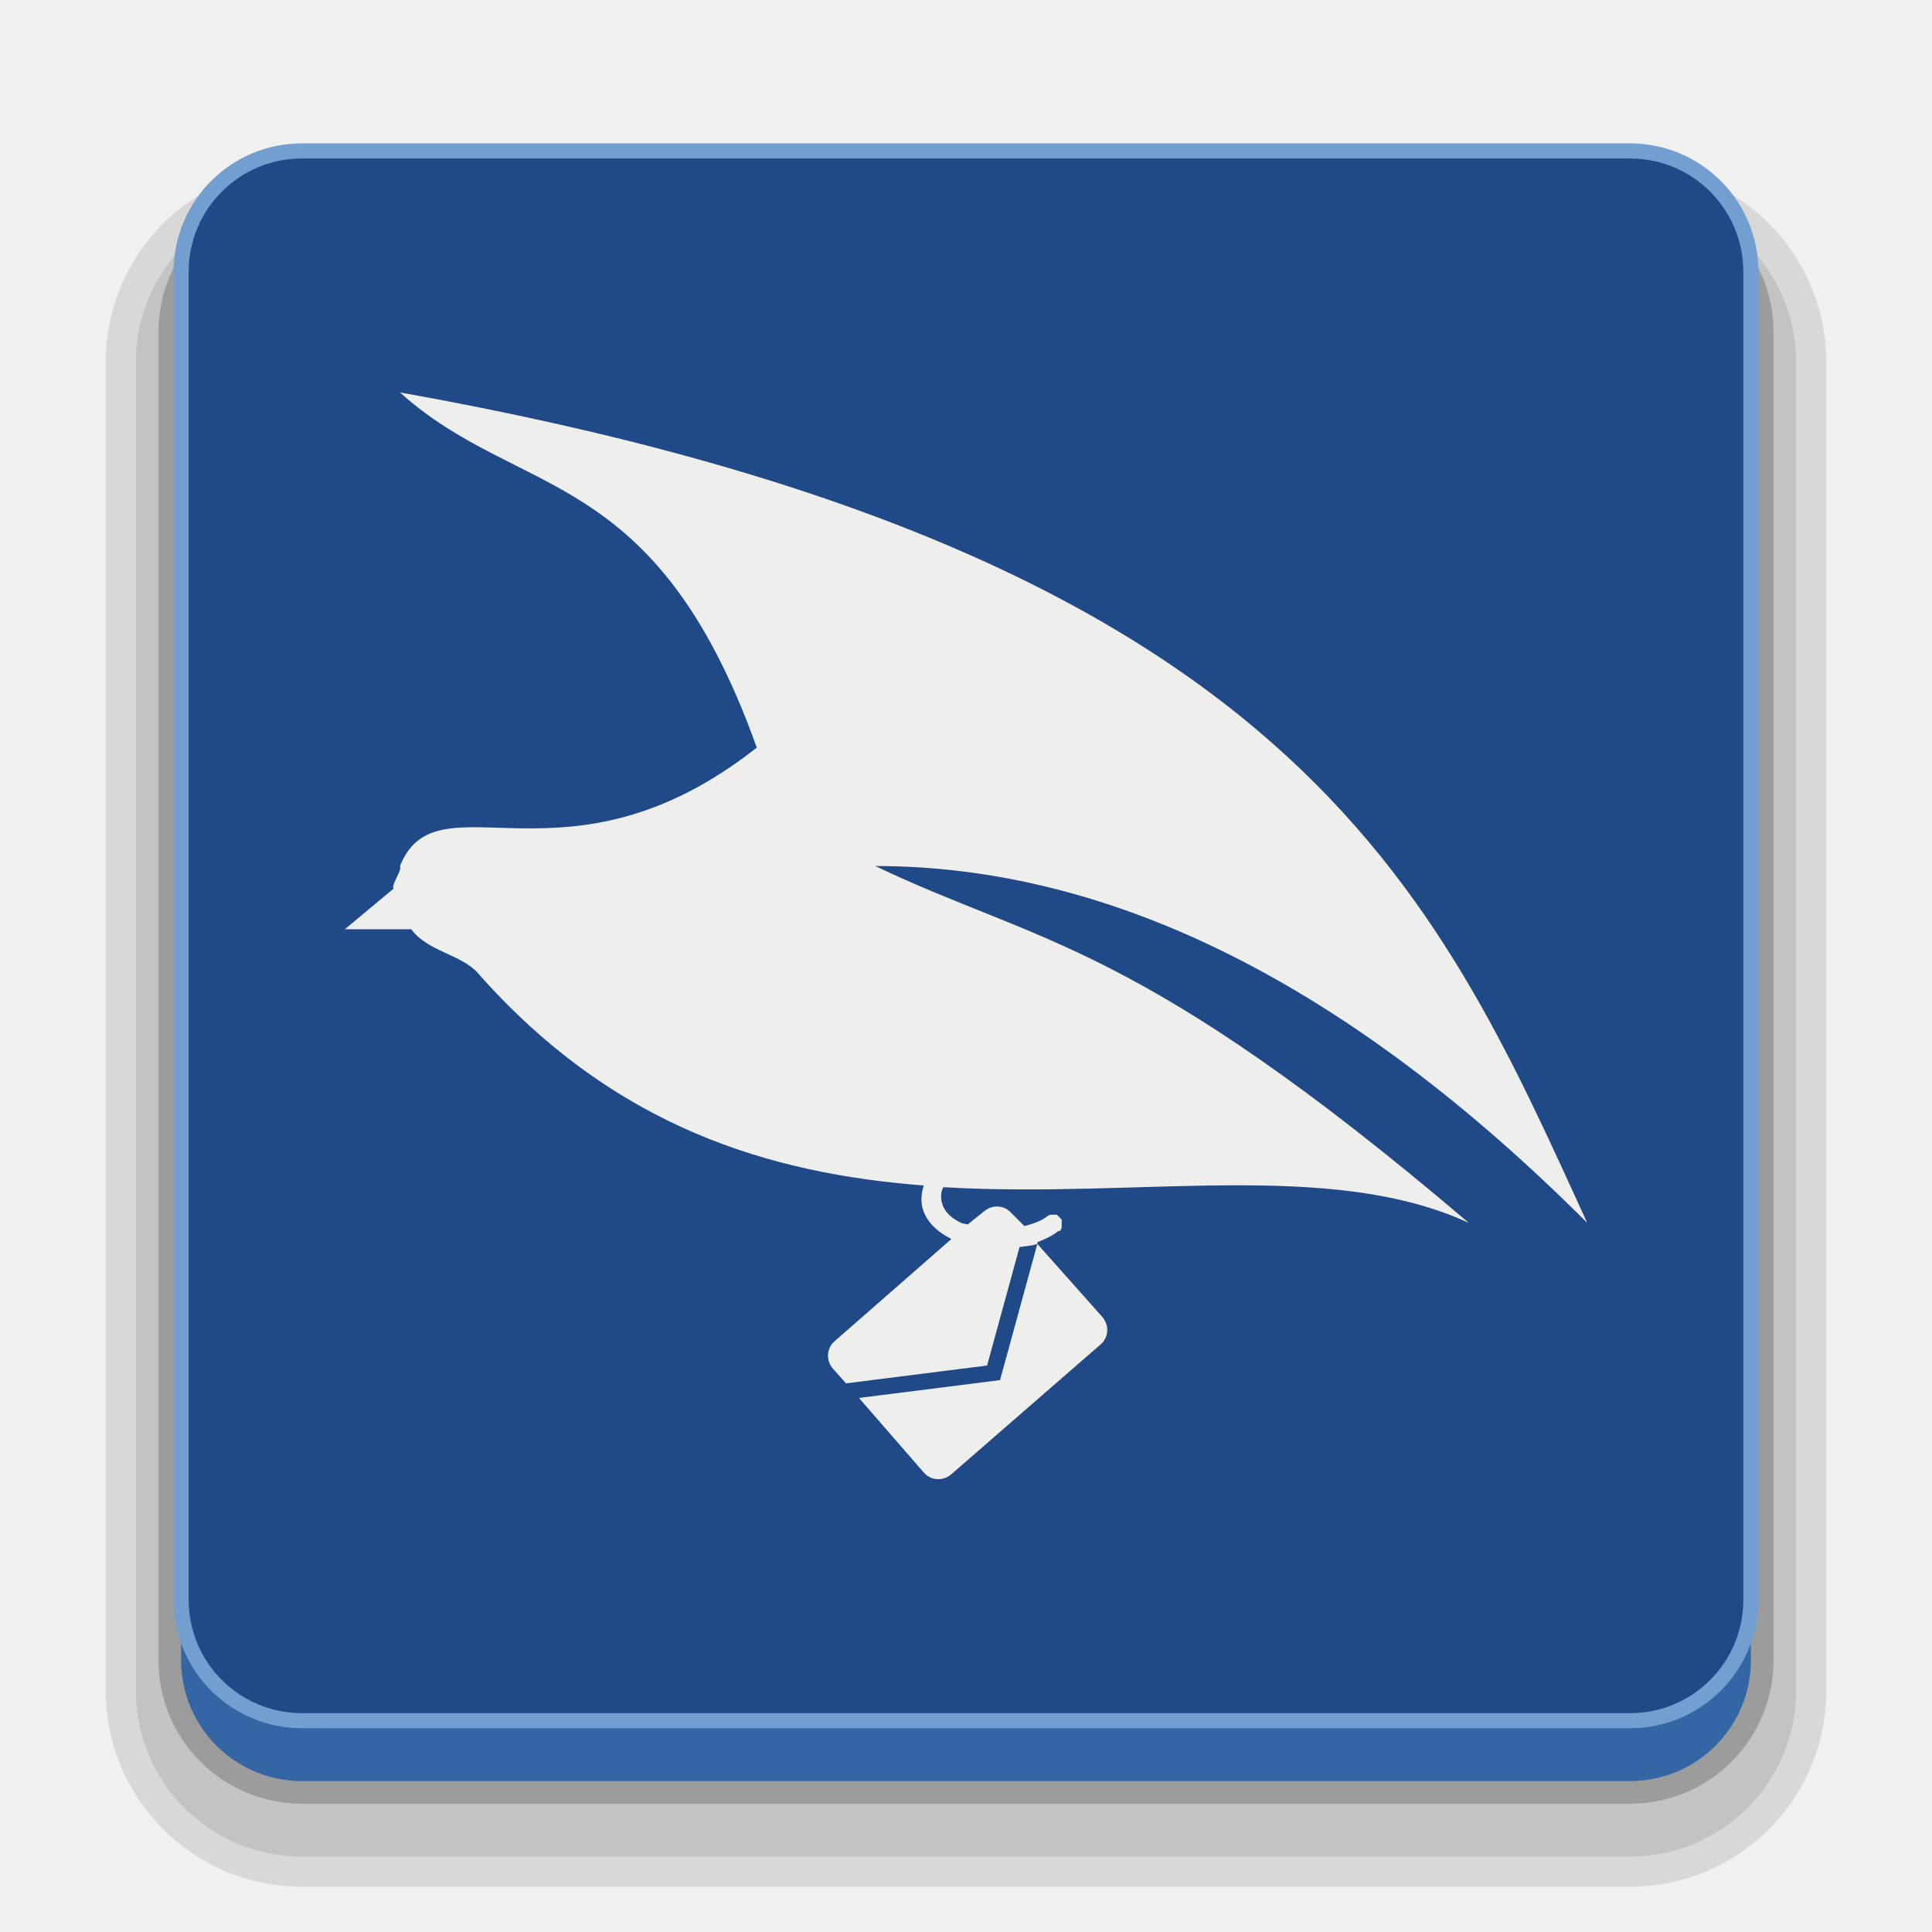
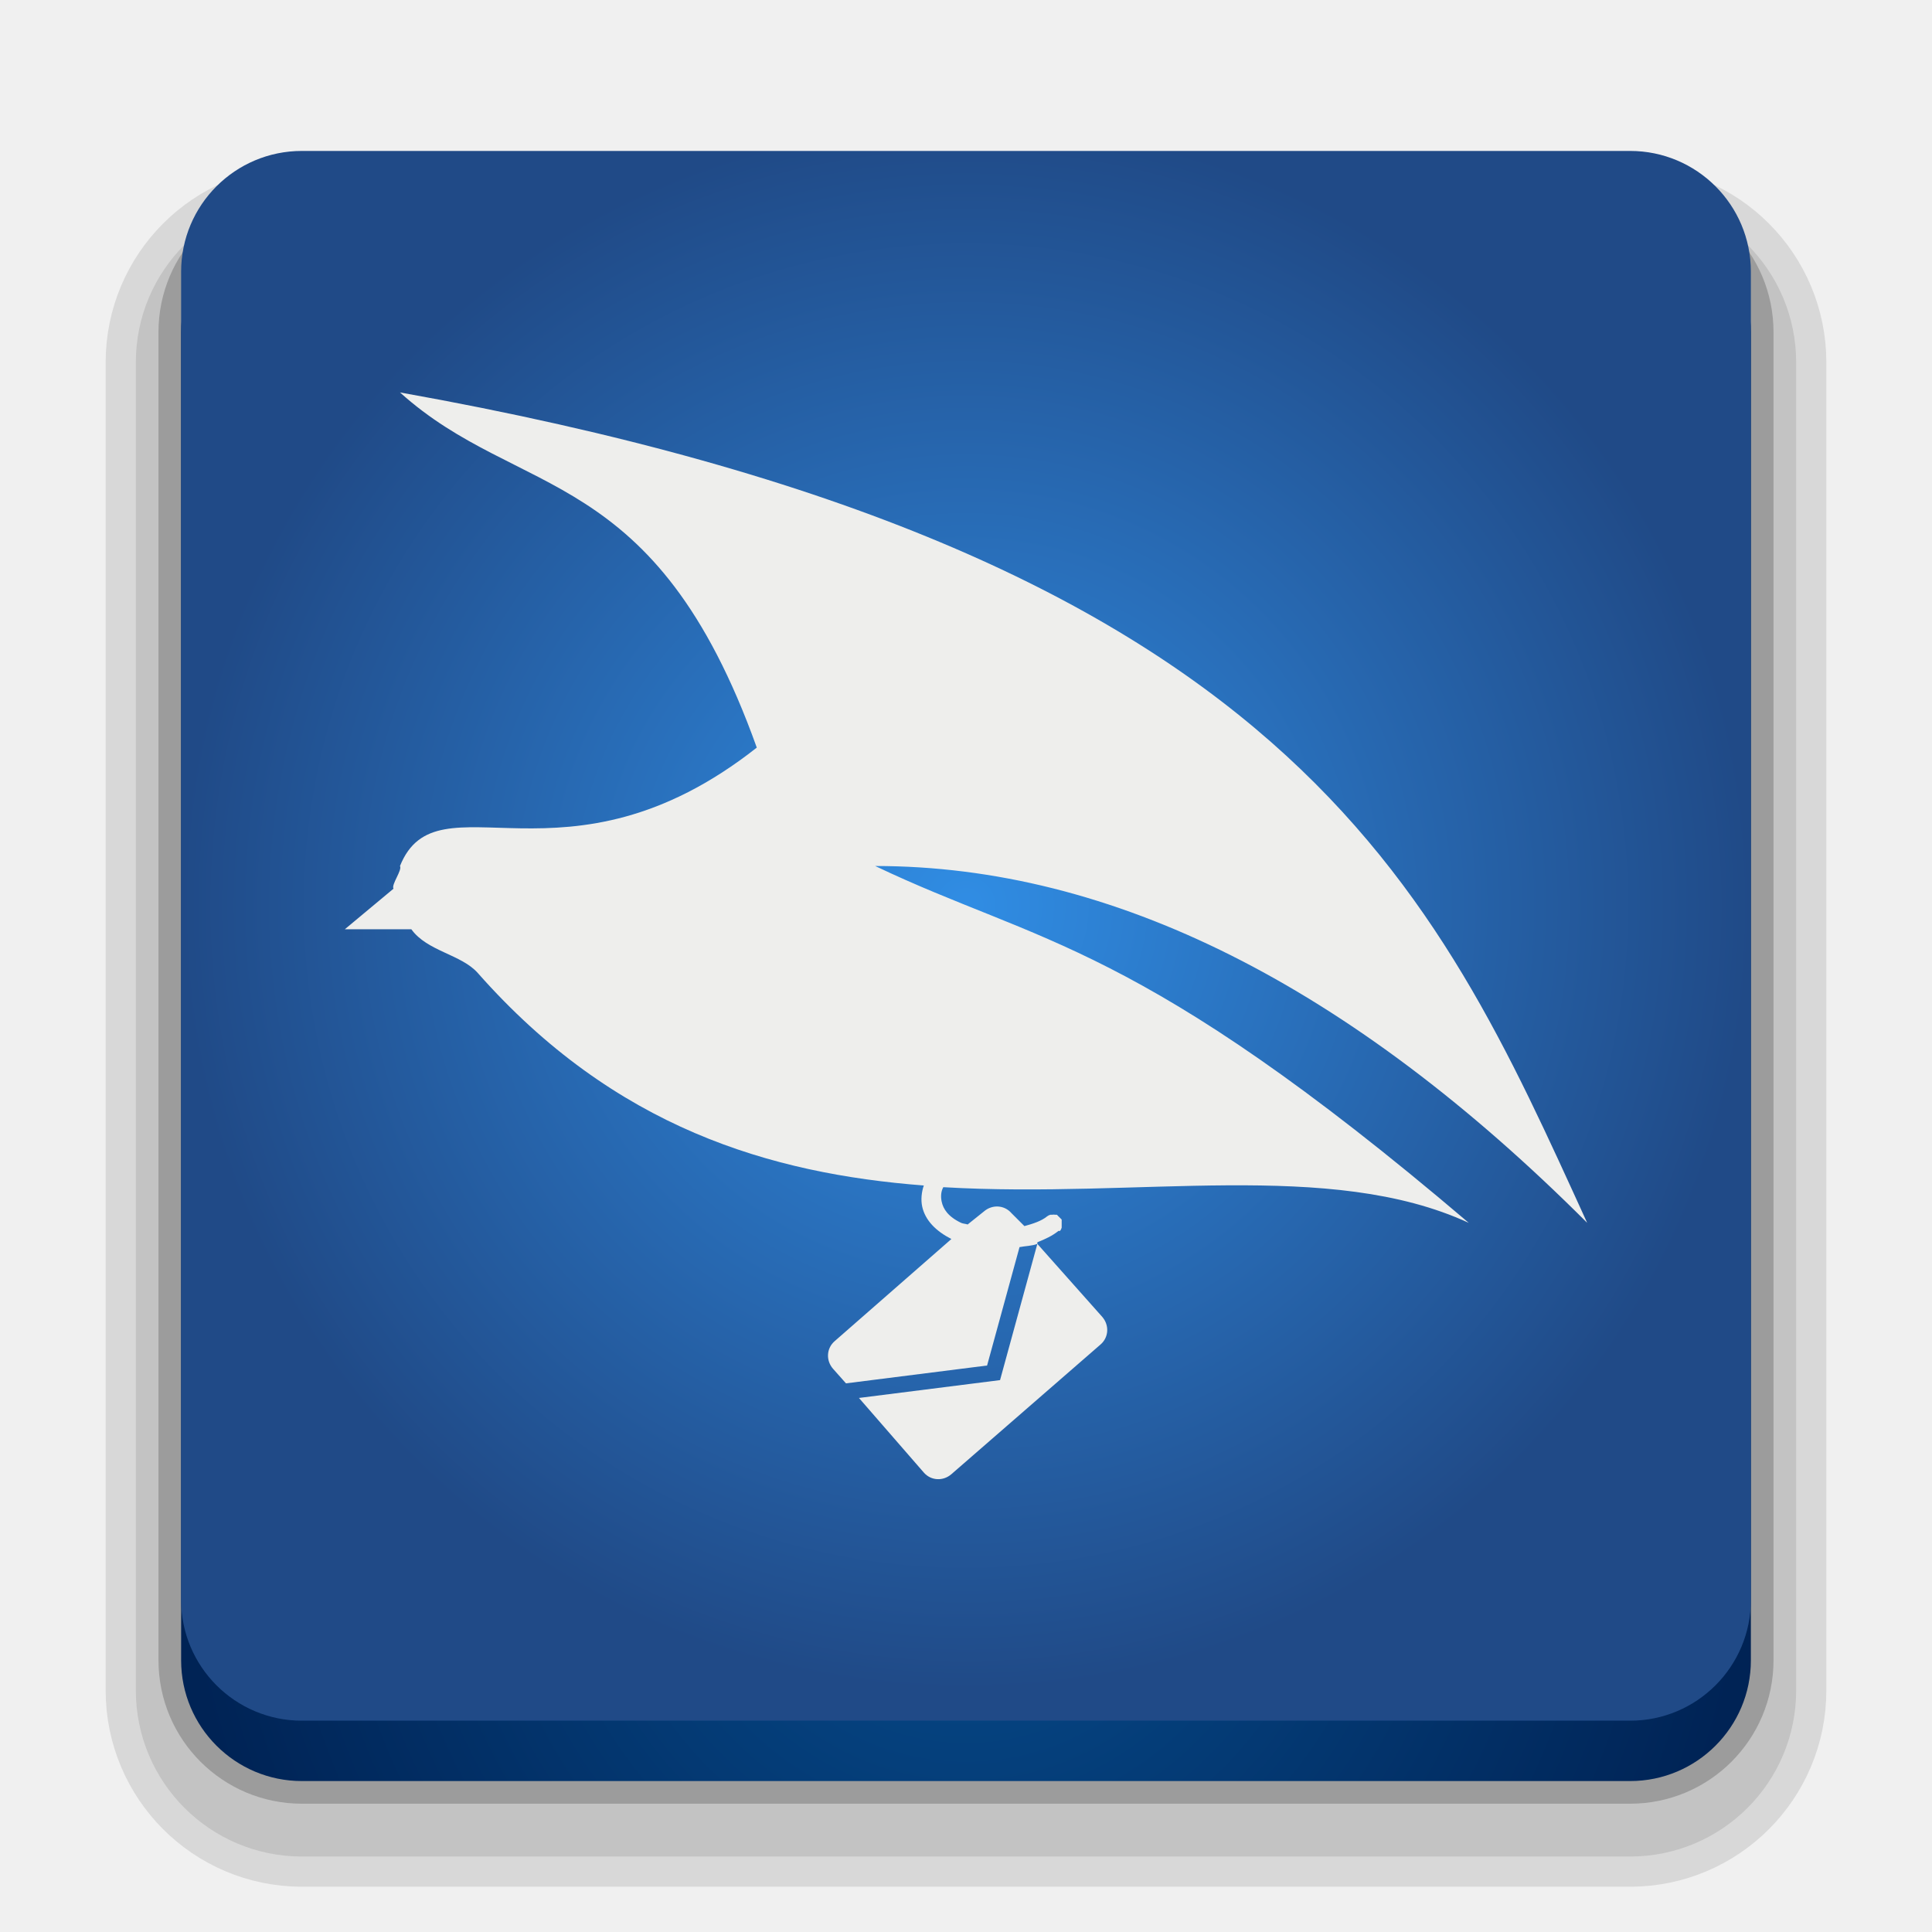
<svg xmlns="http://www.w3.org/2000/svg" xmlns:xlink="http://www.w3.org/1999/xlink" version="1.1" width="128" height="128" id="svg2">
  <defs id="defs4">
+     <linearGradient id="linearGradient3812">
+       <stop id="stop3814" offset="0" style="stop-color:#074d8e;stop-opacity:1;" />
+       <stop id="stop3816" offset="1" style="stop-color:#002355;stop-opacity:1;" />
+     </linearGradient>
+     <linearGradient id="linearGradient3796">
+       <stop style="stop-color:#308de4;stop-opacity:1;" offset="0" id="stop3798" />
+       <stop style="stop-color:#204a87;stop-opacity:1;" offset="1" id="stop3800" />
+     </linearGradient>
    <linearGradient id="linearGradient6978">
      <stop id="stop6980" style="stop-color:#000000;stop-opacity:0.25" offset="0" />
      <stop id="stop6982" style="stop-color:#000000;stop-opacity:0" offset="1" />
    </linearGradient>
    <linearGradient id="linearGradient4216-4-8-2">
      <stop id="stop4218-8-0-7" style="stop-color:#ffffff;stop-opacity:1" offset="0" />
      <stop id="stop4220-1-6-4" style="stop-color:#c6c6c6;stop-opacity:1" offset="1" />
    </linearGradient>
    <linearGradient xlink:href="#linearGradient6978" id="linearGradient5924" gradientUnits="userSpaceOnUse" gradientTransform="matrix(0.2581311,0,0,0.2581311,143.4796,63.48022)" x1="64" y1="188" x2="64" y2="8" />
    <radialGradient xlink:href="#linearGradient4216-4-8-2" id="radialGradient5928" gradientUnits="userSpaceOnUse" gradientTransform="matrix(0.2581311,0,0,0.2581311,143.4796,-175.1264)" cx="64" cy="1020.362" fx="64" fy="1020.362" r="52" />
    <linearGradient xlink:href="#linearGradient6978" id="linearGradient5931" gradientUnits="userSpaceOnUse" gradientTransform="matrix(0.1372549,0,0,0.1372549,143.2157,111.7648)" x1="64" y1="188" x2="64" y2="8" />
    <linearGradient id="linearGradient8794-2">
      <stop style="stop-color:#ffffff;stop-opacity:1;" offset="0" id="stop8796-6" />
      <stop id="stop4469-5" offset="0.5" style="stop-color:#e4e4e4;stop-opacity:1;" />
      <stop style="stop-color:#cacaca;stop-opacity:1;" offset="1" id="stop8798-1" />
    </linearGradient>
    <radialGradient xlink:href="#linearGradient4216" id="radialGradient4222" cx="45.358" cy="988.859" fx="45.358" fy="988.859" r="40" gradientTransform="matrix(2.349805,1.097007,-1.968168,4.215845,1883.66,-3242.273)" gradientUnits="userSpaceOnUse" />
    <linearGradient id="linearGradient4216">
      <stop style="stop-color:#ffffff;stop-opacity:1;" offset="0" id="stop4218" />
      <stop style="stop-color:#8d8d8d;stop-opacity:1;" offset="1" id="stop4220" />
    </linearGradient>
+     <radialGradient xlink:href="#linearGradient3796" id="radialGradient3802" cx="64" cy="60" fx="64" fy="60" r="52" gradientUnits="userSpaceOnUse" />
+     <radialGradient xlink:href="#linearGradient3812" id="radialGradient3810" cx="64" cy="100" fx="64" fy="100" r="52" gradientUnits="userSpaceOnUse" />
  </defs>
  <rect style="opacity:0.1;fill:#000000;fill-opacity:1;stroke:#000000;stroke-width:10;stroke-miterlimit:4;stroke-dasharray:none" id="rect6981" y="16" x="12" ry="8" rx="8" height="104" width="104" />
  <rect style="opacity:0.1;fill:#000000;fill-opacity:1;stroke:#000000;stroke-width:6;stroke-miterlimit:4;stroke-dasharray:none" id="rect6979" y="16" x="12" ry="8" rx="8" height="104" width="104" />
  <rect style="opacity:0.2;fill:#000000;fill-opacity:1;stroke:#000000;stroke-width:3;stroke-miterlimit:4;stroke-dasharray:none" id="rect5969" y="14" x="12" ry="8" rx="8" height="104" width="104" />
-   <rect style="fill:#3465a4;fill-opacity:1;stroke:none" id="rect6936" y="14" x="12" ry="8" rx="8" height="104" width="104" />
-   <rect style="fill:#204a87;fill-opacity:1;stroke:#729fcf" id="rect6964" y="10" x="12" ry="8" rx="8" height="104" width="104" />
+   <rect style="fill:url(#radialGradient3810);fill-opacity:1;stroke:none" id="rect6936" y="14" x="12" ry="8" rx="8" height="104" width="104" />
+   <rect style="fill:url(#radialGradient3802);fill-opacity:1;stroke:none" id="rect6964" y="10" x="12" ry="8" rx="8" height="104" width="104" />
  <path style="opacity:0.25;fill:#000000;fill-opacity:1;stroke:#000000;stroke-width:3;stroke-miterlimit:4;stroke-dasharray:none" id="path7219" d="m 148.656,65.531 c -1.144,0 -2.094,0.95 -2.094,2.094 l 0,1.031 0,21.656 0,1.031 c 0,1.144 0.95,2.094 2.094,2.094 l 22.688,0 c 1.144,0 2.094,-0.95 2.094,-2.094 l 0,-1.031 0,-21.656 0,-1.031 c 0,-1.144 -0.95,-2.094 -2.094,-2.094 l -22.688,0 z" />
  <path style="opacity:0.25;fill:#000000;fill-opacity:1;stroke:#000000;stroke-width:2;stroke-miterlimit:4;stroke-dasharray:none" id="path7217" d="m 148.656,65.531 c -1.144,0 -2.094,0.95 -2.094,2.094 l 0,1.031 0,21.656 0,1.031 c 0,1.144 0.95,2.094 2.094,2.094 l 22.688,0 c 1.144,0 2.094,-0.95 2.094,-2.094 l 0,-1.031 0,-21.656 0,-1.031 c 0,-1.144 -0.95,-2.094 -2.094,-2.094 l -22.688,0 z" />
  <path style="opacity:0.5;fill:#000000;fill-opacity:1;stroke:#000000" id="rect7185" d="m 148.656,65.531 c -1.144,0 -2.094,0.95 -2.094,2.094 l 0,1.031 0,21.656 0,1.031 c 0,1.144 0.95,2.094 2.094,2.094 l 22.688,0 c 1.144,0 2.094,-0.95 2.094,-2.094 l 0,-1.031 0,-21.656 0,-1.031 c 0,-1.144 -0.95,-2.094 -2.094,-2.094 l -22.688,0 z" />
  <rect style="fill:#333333;fill-opacity:1;stroke:none" id="rect7150" y="112" x="144" ry="1" rx="1" height="16" width="16" />
  <text style="font-size:24px;font-style:normal;font-weight:normal;line-height:125%;letter-spacing:0px;word-spacing:0px;fill:#000000;fill-opacity:1;stroke:none;font-family:Sans" xml:space="preserve" id="text5893" y="24" x="-56">
    <tspan id="tspan5895" y="24" x="-56">128</tspan>
  </text>
  <text style="font-size:16px;font-style:normal;font-weight:normal;line-height:125%;letter-spacing:0px;word-spacing:0px;fill:#000000;fill-opacity:1;stroke:none;font-family:Sans" xml:space="preserve" id="text5901" y="76" x="184">
    <tspan id="tspan5903" y="76" x="184">31 - 17</tspan>
  </text>
  <text style="font-size:16px;font-style:normal;font-weight:normal;line-height:125%;letter-spacing:0px;word-spacing:0px;fill:#000000;fill-opacity:1;stroke:none;font-family:Sans" xml:space="preserve" id="text5905" y="124" x="172">
    <tspan id="tspan5907" y="124" x="172">16</tspan>
  </text>
  <rect style="fill:none;stroke:#000000;stroke-width:1;stroke-linecap:round;stroke-linejoin:round;stroke-miterlimit:4;stroke-opacity:1;stroke-dasharray:none;stroke-dashoffset:0" id="rect5919" y="60" x="140" rx="4.5902016e-07" height="40" width="40" />
  <rect style="fill:none;stroke:#000000;stroke-width:1;stroke-linecap:round;stroke-linejoin:round;stroke-miterlimit:4;stroke-opacity:1;stroke-dasharray:none;stroke-dashoffset:0" id="rect5921" y="108" x="140" rx="4.5902016e-07" height="24" width="24" />
  <rect style="fill:#b3b3b3;fill-opacity:1;stroke:none" id="rect6935" y="56" x="144" rx="4.5902016e-07" height="4" width="32" />
  <rect style="fill:#b3b3b3;fill-opacity:1;stroke:none" id="rect6937" y="64" x="136" rx="4.5902016e-07" height="32" width="4" />
  <rect style="fill:#b3b3b3;fill-opacity:1;stroke:none" id="rect6939" y="104" x="144" rx="4.5902016e-07" height="4" width="16" />
  <rect style="fill:#b3b3b3;fill-opacity:1;stroke:none" id="rect6941" y="112" x="136" rx="4.5902016e-07" height="16" width="4" />
  <rect style="fill:#ffffff;fill-opacity:1;stroke:none" id="rect7118" y="113" x="145" ry="1.077" rx="1.077" height="14" width="14" />
  <rect style="opacity:0.5;fill:url(#linearGradient5931);fill-opacity:1;stroke:none" id="rect7120" y="113" x="145" ry="1.098" rx="1.098" height="14" width="14" />
  <rect style="fill:url(#radialGradient5928);fill-opacity:1;stroke:none" id="rect5952" y="66.578" x="146.577" ry="2.065" rx="2.065" height="26.846" width="26.846" />
  <rect style="fill:#ffffff;fill-opacity:1;stroke:none" id="rect5954" y="65.545" x="146.577" ry="2.065" rx="2.065" height="26.846" width="26.846" />
  <rect style="opacity:0.5;fill:url(#linearGradient5924);fill-opacity:1;stroke:none" id="rect5956" y="65.803" x="146.835" ry="2.065" rx="2.065" height="26.329" width="26.329" />
  <path style="fill:#3465a4;fill-opacity:1;stroke:none" d="m 149.094,68.498 c 2.306,2.078 4.91,1.354 6.875,6.844 -3.684,2.903 -6.152,0.484 -6.875,2.281 0.047,0.079 -0.173,0.36 -0.125,0.438 l -0.938,0.781 1.281,0 c 0.305,0.426 0.963,0.483 1.281,0.844 2.638,2.989 5.644,3.866 8.594,4.094 -0.044,0.125 -0.059,0.278 -0.031,0.406 0.058,0.264 0.263,0.472 0.562,0.625 l -2.25,1.969 c -0.159,0.138 -0.17,0.372 -0.031,0.531 l 0.25,0.281 2.719,-0.344 0.625,-2.281 c 0.112,-0.022 0.24,-0.022 0.344,-0.062 l 0,-0.031 c 0.148,-0.06 0.289,-0.122 0.406,-0.219 a 0.178,0.178 0 0 0 0.031,0 0.178,0.178 0 0 0 0.031,-0.062 0.178,0.178 0 0 0 0,-0.031 0.178,0.178 0 0 0 0,-0.031 0.178,0.178 0 0 0 0,-0.031 0.178,0.178 0 0 0 0,-0.031 0.178,0.178 0 0 0 0,-0.031 0.178,0.178 0 0 0 -0.031,-0.031 0.178,0.178 0 0 0 -0.031,-0.031 0.178,0.178 0 0 0 -0.031,-0.031 0.178,0.178 0 0 0 -0.031,0 0.178,0.178 0 0 0 -0.062,0 0.178,0.178 0 0 0 -0.031,0 0.178,0.178 0 0 0 -0.062,0.031 c -0.11,0.09 -0.27,0.142 -0.438,0.188 l -0.25,-0.25 c -0.139,-0.159 -0.372,-0.17 -0.531,-0.031 l -0.312,0.25 c -0.038,-0.014 -0.089,-0.014 -0.125,-0.031 -0.253,-0.12 -0.345,-0.267 -0.375,-0.406 -0.019,-0.087 -0.019,-0.193 0.031,-0.281 3.781,0.222 7.446,-0.547 10.125,0.688 -6.388,-5.437 -8.257,-5.358 -11.438,-6.875 4.571,0 9.147,2.304 13.719,6.875 -2.942,-6.441 -5.682,-12.934 -22.875,-16 z m 12.281,16.406 -0.719,2.625 -2.719,0.344 1.25,1.438 c 0.138,0.159 0.372,0.17 0.531,0.031 l 2.875,-2.5 c 0.159,-0.138 0.17,-0.372 0.031,-0.531 l -1.25,-1.406 z" id="rect8760" />
  <path id="path6952" d="m 26.5,26 c 7.93,7.146 16.881,4.657 23.639,23.531 -12.666,9.982 -21.154,1.664 -23.639,7.844 0.162,0.273 -0.593,1.238 -0.43,1.504 l -3.223,2.686 4.405,0 c 1.049,1.465 3.311,1.661 4.405,2.901 9.072,10.276 19.406,13.293 29.548,14.076 -0.152,0.43 -0.204,0.955 -0.107,1.397 0.198,0.908 0.905,1.624 1.934,2.149 l -7.736,6.769 c -0.547,0.476 -0.583,1.28 -0.107,1.827 l 0.86,0.967 9.348,-1.182 2.149,-7.844 c 0.387,-0.077 0.826,-0.075 1.182,-0.215 l 0,-0.107 c 0.509,-0.205 0.992,-0.42 1.397,-0.752 a 0.61,0.61 0 0 0 0.107,0 0.61,0.61 0 0 0 0.107,-0.215 0.61,0.61 0 0 0 0,-0.107 0.61,0.61 0 0 0 0,-0.107 0.61,0.61 0 0 0 0,-0.107 0.61,0.61 0 0 0 0,-0.107 0.61,0.61 0 0 0 0,-0.107 0.61,0.61 0 0 0 -0.107,-0.107 0.61,0.61 0 0 0 -0.107,-0.107 0.61,0.61 0 0 0 -0.107,-0.107 0.61,0.61 0 0 0 -0.107,0 0.61,0.61 0 0 0 -0.215,0 0.61,0.61 0 0 0 -0.107,0 0.61,0.61 0 0 0 -0.215,0.107 c -0.378,0.31 -0.927,0.487 -1.504,0.645 l -0.86,-0.86 c -0.476,-0.547 -1.28,-0.583 -1.827,-0.107 l -1.074,0.86 c -0.132,-0.048 -0.306,-0.049 -0.43,-0.107 -0.871,-0.414 -1.185,-0.92 -1.289,-1.397 -0.065,-0.3 -0.065,-0.663 0.107,-0.967 13,0.765 25.601,-1.88 34.813,2.364 C 75.346,62.32 68.919,62.591 57.983,57.375 c 15.718,0 31.452,7.92 47.17,23.639 C 95.036,58.867 85.618,36.541 26.501,26 z m 42.227,56.41 -2.471,9.026 -9.348,1.182 4.298,4.943 c 0.476,0.547 1.28,0.583 1.827,0.107 l 9.885,-8.596 c 0.547,-0.476 0.583,-1.28 0.107,-1.827 l -4.298,-4.835 z" style="fill:#eeeeec;fill-opacity:1;stroke:none" />
  <path style="fill:#3465a4;fill-opacity:1;stroke:none;stroke-width:0.5;stroke-linecap:round;stroke-linejoin:round;stroke-miterlimit:4;stroke-opacity:0.188;stroke-dasharray:none" d="M 147 115 C 146.446 115 146 115.468 146 116.031 L 146 117 L 152 121 L 158 117 L 158 116.031 C 158 115.468 157.554 115 157 115 L 147 115 z M 146 118 L 146 123.969 C 146 124.532 146.446 125 147 125 L 157 125 C 157.554 125 158 124.532 158 123.969 L 158 118 L 152 122 L 146 118 z " id="rect6956" />
</svg>
